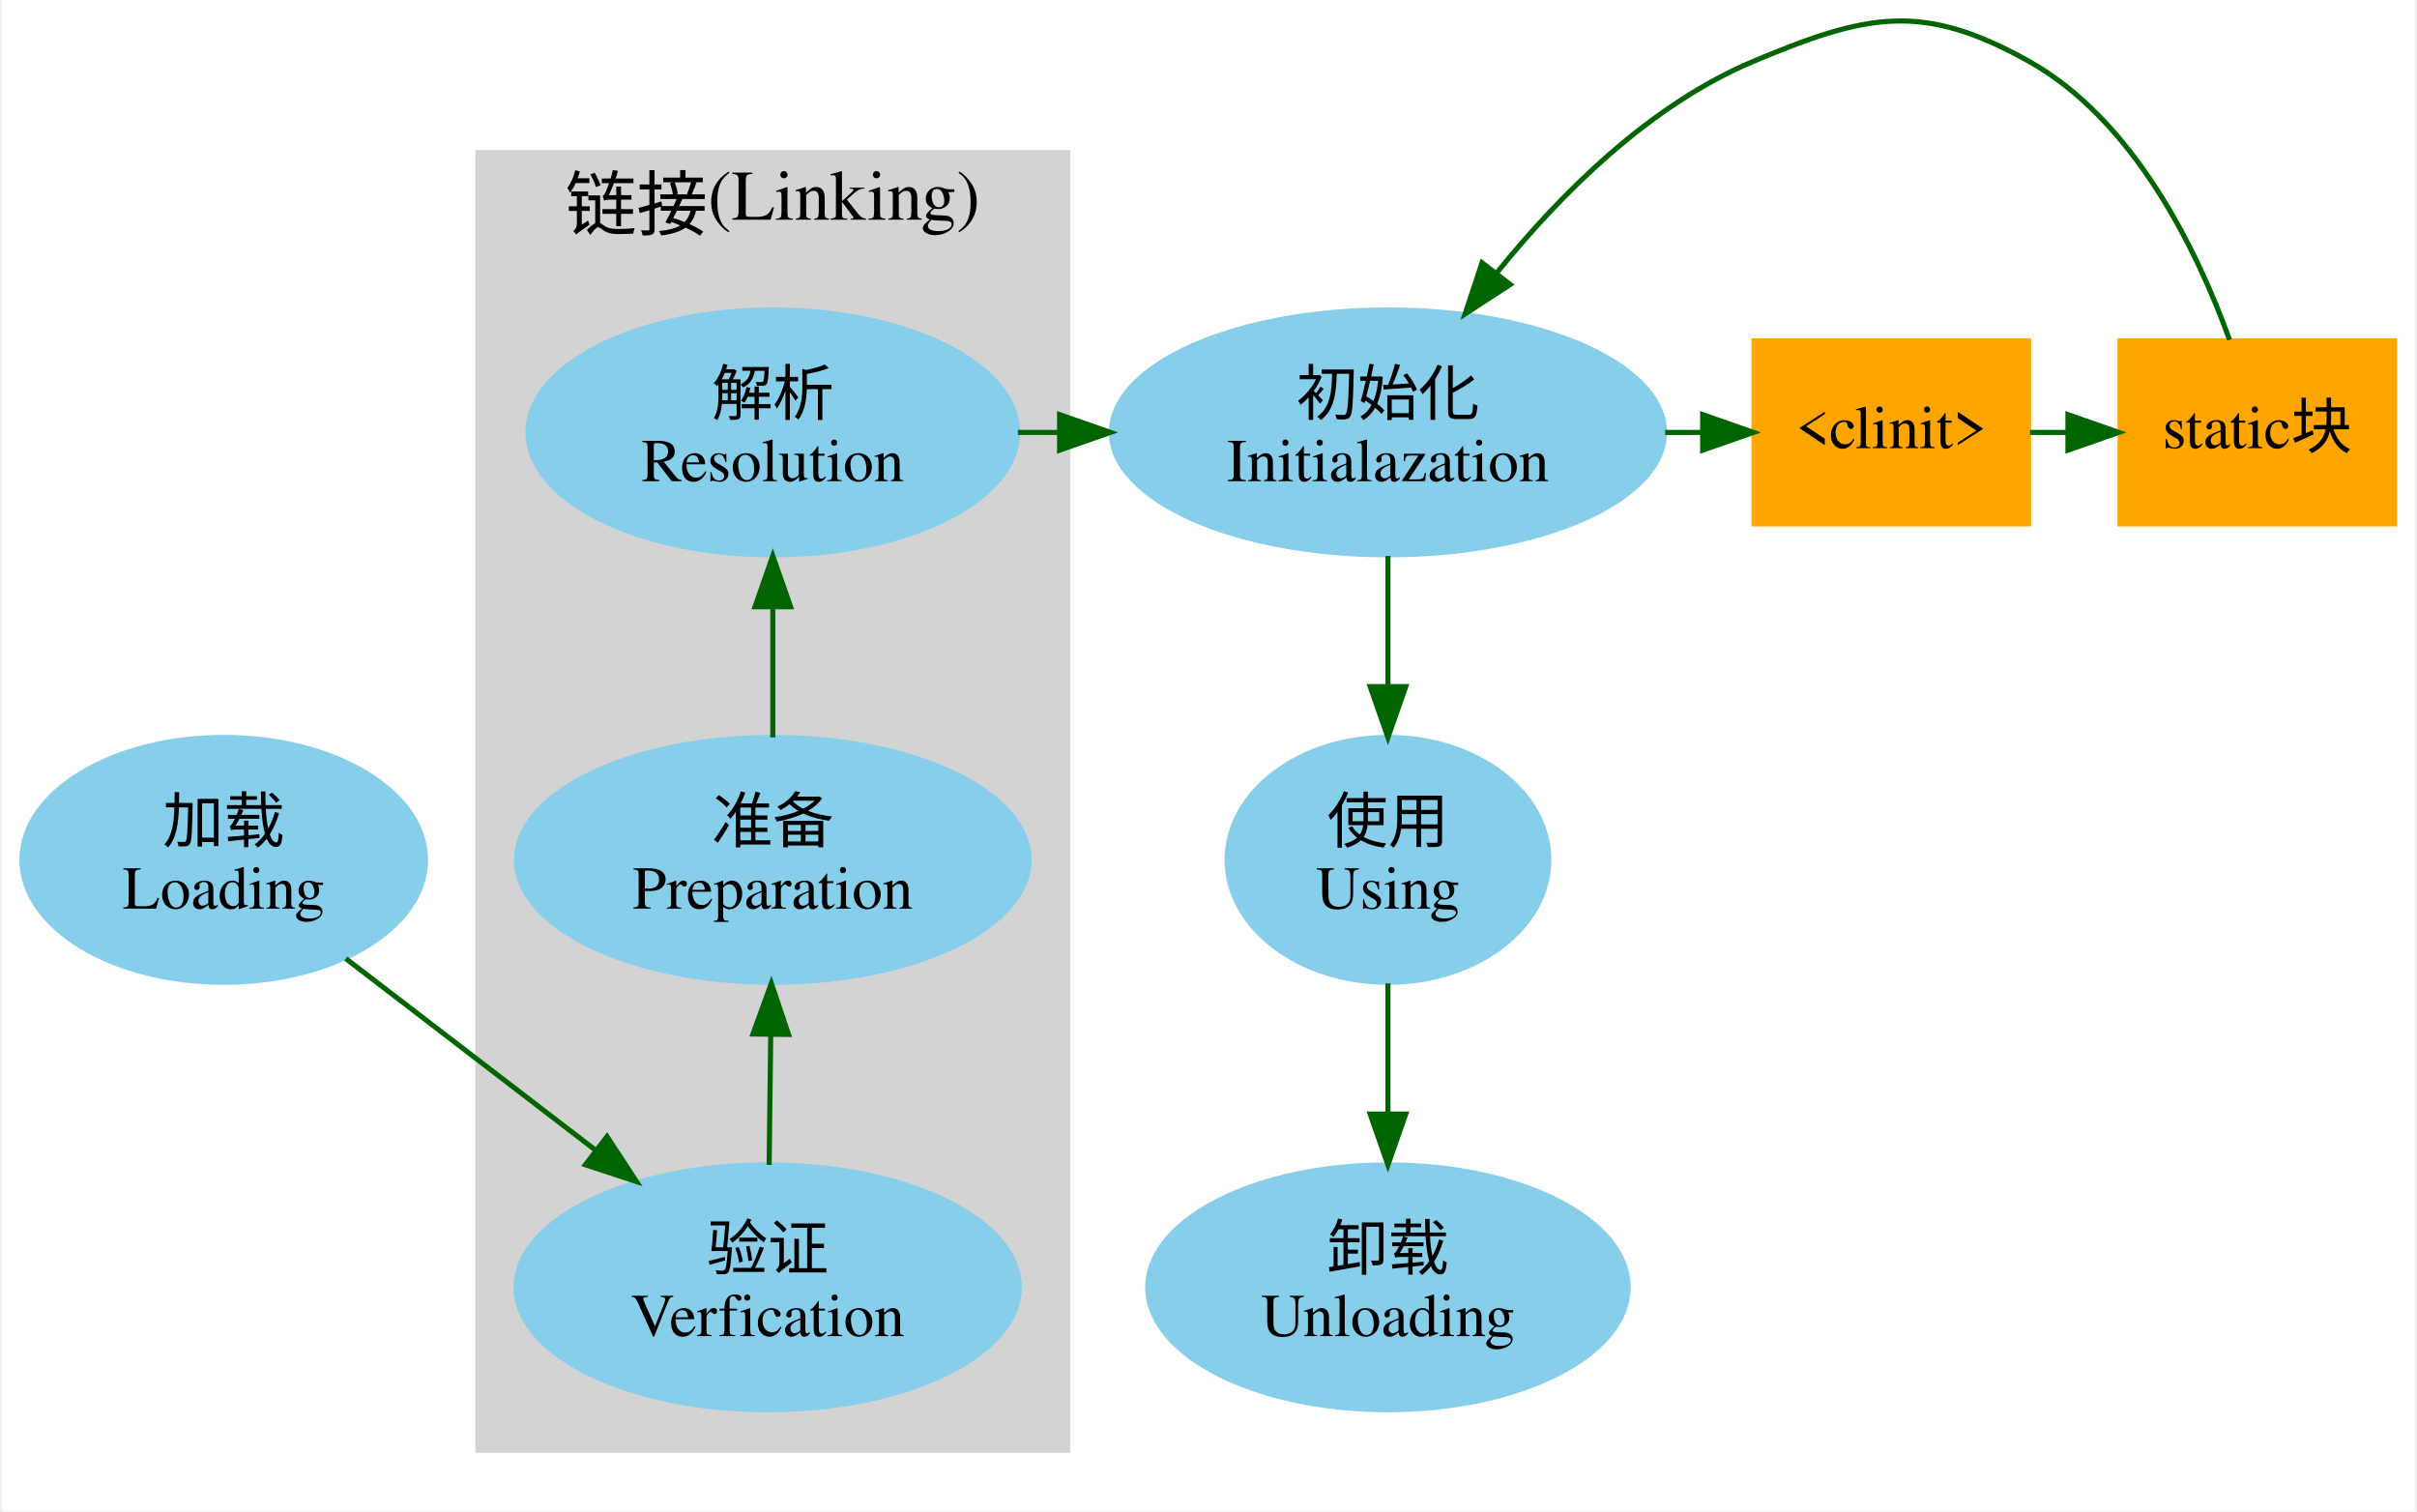
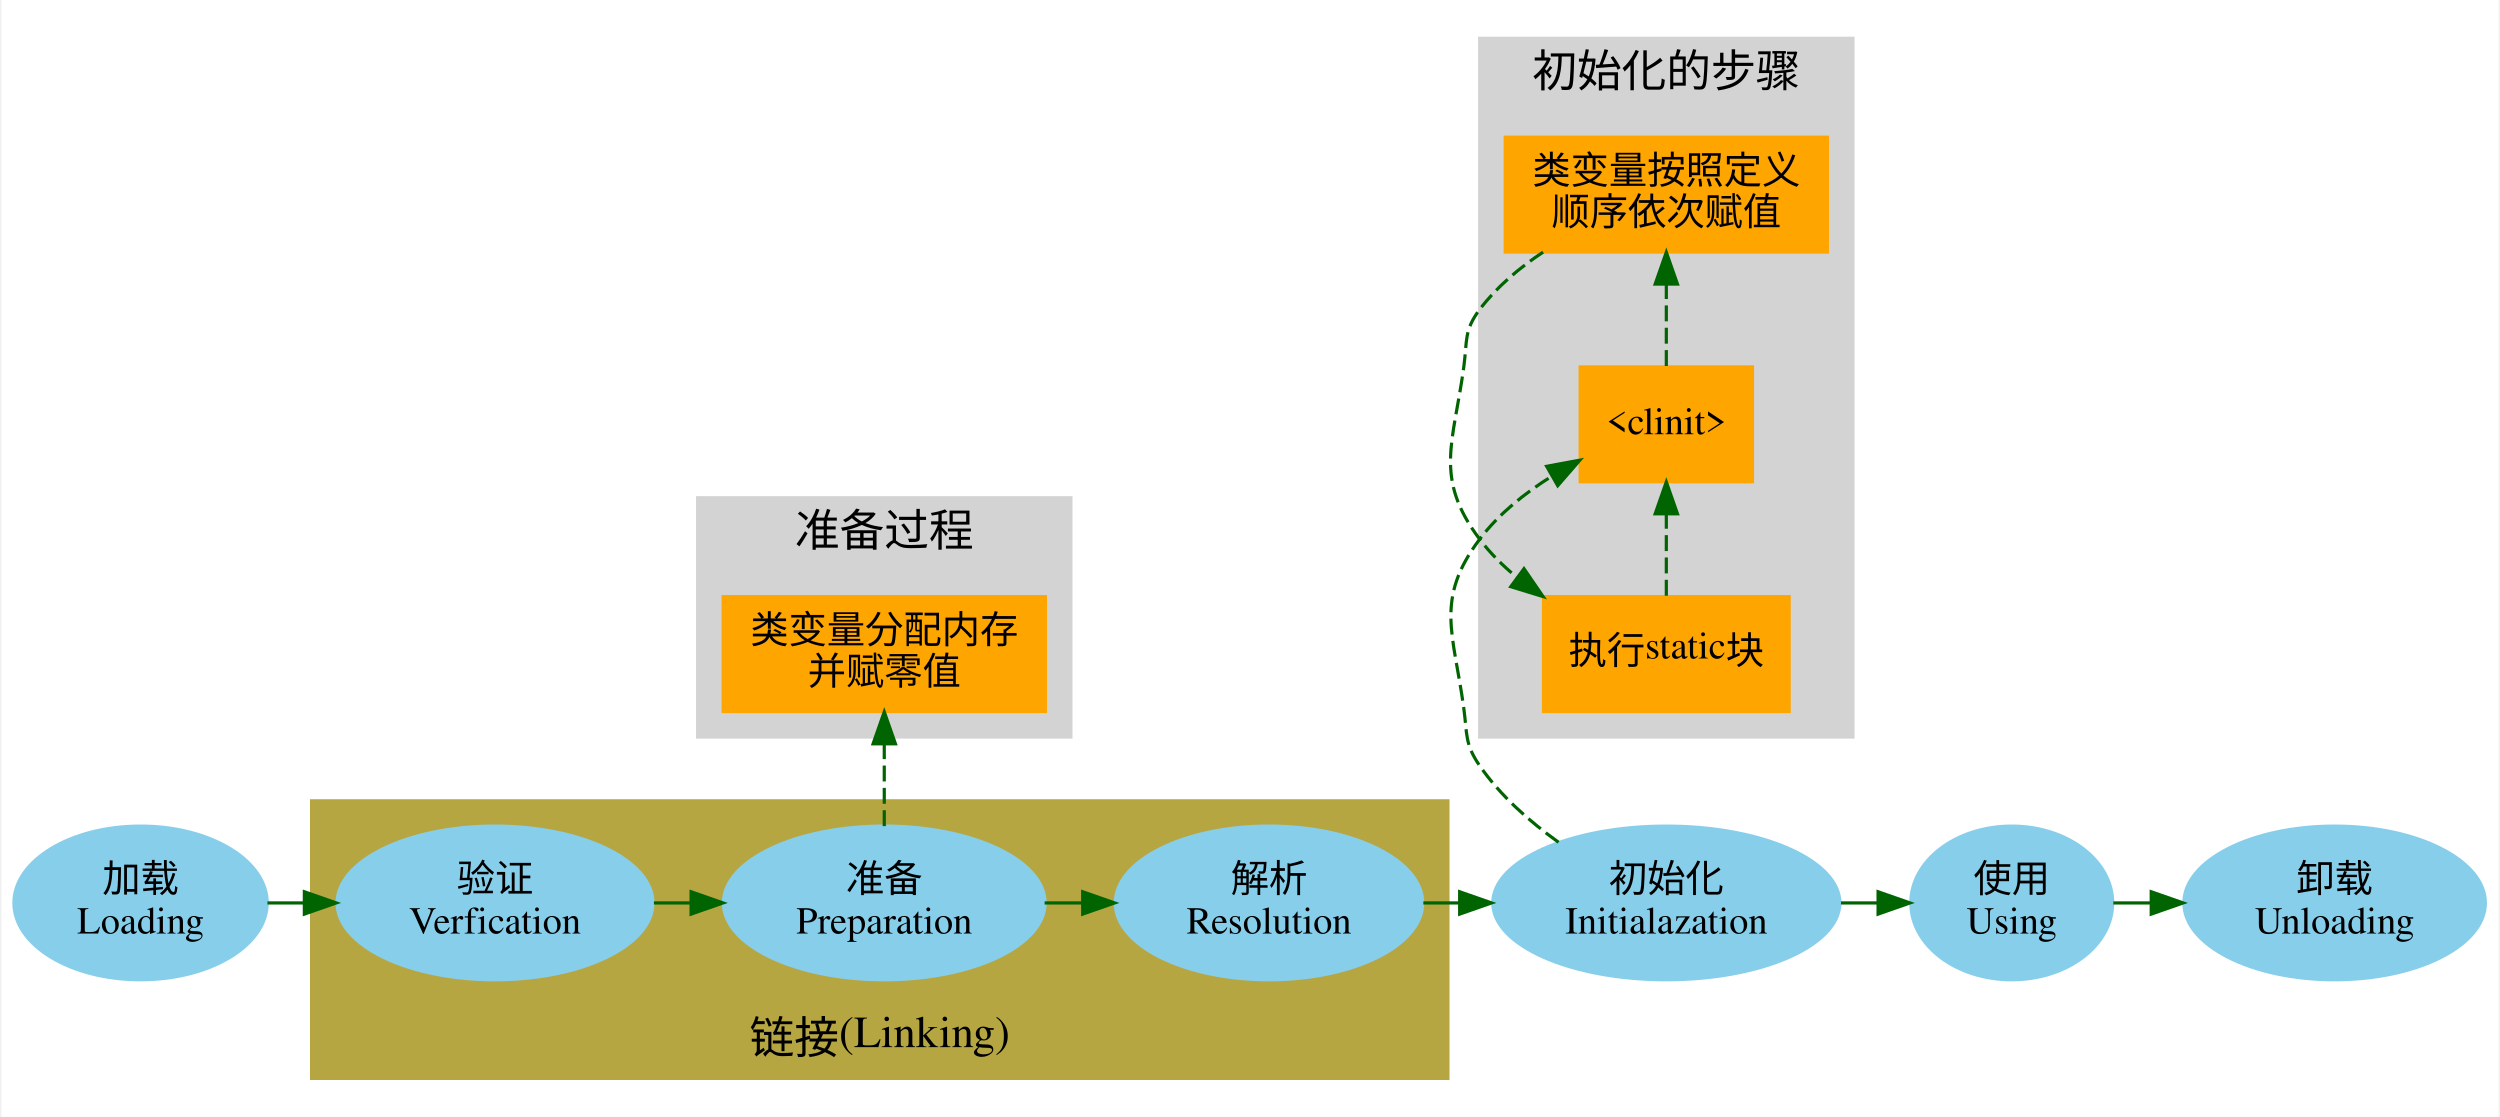
- <svg xmlns="http://www.w3.org/2000/svg" width="475pt" height="297pt" viewBox="0.00 0.00 474.60 297.26">
-   <g id="graph0" class="graph" transform="scale(1 1) rotate(0) translate(4 293.264)">
-     <polygon fill="white" stroke="none" points="-4,4 -4,-293.264 470.598,-293.264 470.598,4 -4,4" />
+ <svg xmlns="http://www.w3.org/2000/svg" width="497pt" height="222pt" viewBox="0.00 0.00 497.00 222.26" id="svg2" version="1.1">
+   <defs id="defs204" />
+   <g id="graph0" class="graph" transform="scale(0.635027 0.635027) rotate(0) translate(4 346)">
+     <polygon fill="white" stroke="none" points="-4,4 -4,-346 778.644,-346 778.644,4 -4,4" id="polygon7" />
+     <g id="clust1" class="cluster">
+       <polygon fill="#b5a642" stroke="#b5a642" points="93.196,-8 93.196,-95 449.357,-95 449.357,-8 93.196,-8" id="polygon12" />
+       <text text-anchor="middle" x="271.277" y="-15.8" font-family="Times,serif" font-size="14.00" id="text14">链接(Linking)</text>
+     </g>
    <g id="clust2" class="cluster">
-       <polygon fill="lightgray" stroke="lightgray" points="89.598,-8 89.598,-263.25 205.598,-263.25 205.598,-8 89.598,-8" />
-       <text text-anchor="middle" x="147.598" y="-248.05" font-family="Times,serif" font-size="14.00">链接(Linking)</text>
+       <polygon fill="lightgray" stroke="lightgray" points="214.191,-115 214.191,-190 331.191,-190 331.191,-115 214.191,-115" id="polygon19" />
+       <text text-anchor="middle" x="272.691" y="-174.8" font-family="Times,serif" font-size="14.00" id="text21">准备过程</text>
+     </g>
+     <g id="clust4" class="cluster">
+       <polygon fill="lightgray" stroke="lightgray" points="459.305,-115 459.305,-334 576.305,-334 576.305,-115 459.305,-115" id="polygon26" />
+       <text text-anchor="middle" x="517.805" y="-318.8" font-family="Times,serif" font-size="14.00" id="text28">初始化的步骤</text>
    </g>
    <g id="node1" class="node">
-       <ellipse fill="skyblue" stroke="skyblue" cx="39.598" cy="-124.125" rx="39.696" ry="24.083" />
-       <text text-anchor="middle" x="39.598" y="-127.525" font-family="Times,serif" font-size="12.00">加载</text>
-       <text text-anchor="middle" x="39.598" y="-114.525" font-family="Times,serif" font-size="12.00">Loading</text>
+       <ellipse fill="skyblue" stroke="skyblue" cx="39.598" cy="-63" rx="39.696" ry="24.083" id="ellipse33" />
+       <text text-anchor="middle" x="39.598" y="-66.4" font-family="Times,serif" font-size="12.00" id="text35">加载</text>
+       <text text-anchor="middle" x="39.598" y="-53.4" font-family="Times,serif" font-size="12.00" id="text37">Loading</text>
+     </g>
+     <g id="node5" class="node">
+       <ellipse fill="skyblue" stroke="skyblue" cx="150.693" cy="-63" rx="49.495" ry="24.083" id="ellipse42" />
+       <text text-anchor="middle" x="150.693" y="-66.4" font-family="Times,serif" font-size="12.00" id="text44">验证</text>
+       <text text-anchor="middle" x="150.693" y="-53.4" font-family="Times,serif" font-size="12.00" id="text46">Verfication</text>
+     </g>
+     <g id="edge6" class="edge">
+       <path fill="none" stroke="darkgreen" d="M79.368,-63C83.077,-63 86.893,-63 90.738,-63" id="path51" />
+       <polygon fill="darkgreen" stroke="darkgreen" points="90.932,-66.5 100.932,-63 90.931,-59.5 90.932,-66.5" id="polygon53" />
+     </g>
+     <g id="node2" class="node">
+       <ellipse fill="skyblue" stroke="skyblue" cx="517.805" cy="-63" rx="54.395" ry="24.083" id="ellipse58" />
+       <text text-anchor="middle" x="517.805" y="-66.4" font-family="Times,serif" font-size="12.00" id="text60">初始化</text>
+       <text text-anchor="middle" x="517.805" y="-53.4" font-family="Times,serif" font-size="12.00" id="text62">Initialazation</text>
+     </g>
+     <g id="node3" class="node">
+       <ellipse fill="skyblue" stroke="skyblue" cx="626.072" cy="-63" rx="31.641" ry="24.083" id="ellipse67" />
+       <text text-anchor="middle" x="626.072" y="-66.4" font-family="Times,serif" font-size="12.00" id="text69">使用</text>
+       <text text-anchor="middle" x="626.072" y="-53.4" font-family="Times,serif" font-size="12.00" id="text71">Using</text>
+     </g>
+     <g id="edge10" class="edge">
+       <path fill="none" stroke="darkgreen" d="M572.561,-63C576.383,-63 580.201,-63 583.936,-63" id="path76" />
+       <polygon fill="darkgreen" stroke="darkgreen" points="584.174,-66.5 594.174,-63 584.174,-59.5 584.174,-66.5" id="polygon78" />
+     </g>
+     <g id="node9" class="node">
+       <polygon fill="orange" stroke="orange" points="544.805,-231 490.805,-231 490.805,-195 544.805,-195 544.805,-231" id="polygon83" />
+       <text text-anchor="middle" x="517.805" y="-209.9" font-family="Times,serif" font-size="12.00" id="text85">&lt;clinit&gt;</text>
+     </g>
+     <g id="edge5" class="edge">
+       <path fill="none" stroke="darkgreen" stroke-dasharray="5,2" d="M484.03,-82.009C474.882,-88.57 465.741,-96.658 459.305,-106 454.596,-112.835 455.446,-115.776 454.331,-124 451.152,-147.444 445.093,-158.085 459.305,-177 465.259,-184.925 473.515,-191.499 481.949,-196.764" id="path90" />
+       <polygon fill="darkgreen" stroke="darkgreen" points="480.296,-199.851 490.714,-201.778 483.772,-193.775 480.296,-199.851" id="polygon92" />
+     </g>
+     <g id="node4" class="node">
+       <ellipse fill="skyblue" stroke="skyblue" cx="727.268" cy="-63" rx="47.253" ry="24.083" id="ellipse97" />
+       <text text-anchor="middle" x="727.268" y="-66.4" font-family="Times,serif" font-size="12.00" id="text99">卸载</text>
+       <text text-anchor="middle" x="727.268" y="-53.4" font-family="Times,serif" font-size="12.00" id="text101">Unloading</text>
+     </g>
+     <g id="edge11" class="edge">
+       <path fill="none" stroke="darkgreen" d="M657.914,-63C661.709,-63 665.675,-63 669.704,-63" id="path106" />
+       <polygon fill="darkgreen" stroke="darkgreen" points="669.785,-66.5 679.785,-63 669.785,-59.5 669.785,-66.5" id="polygon108" />
+     </g>
+     <g id="node6" class="node">
+       <ellipse fill="skyblue" stroke="skyblue" cx="272.691" cy="-63" rx="50.41" ry="24.083" id="ellipse113" />
+       <text text-anchor="middle" x="272.691" y="-66.4" font-family="Times,serif" font-size="12.00" id="text115">准备</text>
+       <text text-anchor="middle" x="272.691" y="-53.4" font-family="Times,serif" font-size="12.00" id="text117">Preparation</text>
+     </g>
+     <g id="edge7" class="edge">
+       <path fill="none" stroke="darkgreen" d="M200.501,-63C204.293,-63 208.146,-63 211.998,-63" id="path122" />
+       <polygon fill="darkgreen" stroke="darkgreen" points="212.147,-66.5 222.147,-63 212.147,-59.5 212.147,-66.5" id="polygon124" />
    </g>
    <g id="node7" class="node">
-       <ellipse fill="skyblue" stroke="skyblue" cx="146.598" cy="-40.042" rx="49.495" ry="24.083" />
-       <text text-anchor="middle" x="146.598" y="-43.442" font-family="Times,serif" font-size="12.00">验证</text>
-       <text text-anchor="middle" x="146.598" y="-30.442" font-family="Times,serif" font-size="12.00">Verfication</text>
+       <ellipse fill="skyblue" stroke="skyblue" cx="393.274" cy="-63" rx="48.167" ry="24.083" id="ellipse129" />
+       <text text-anchor="middle" x="393.274" y="-66.4" font-family="Times,serif" font-size="12.00" id="text131">解析</text>
+       <text text-anchor="middle" x="393.274" y="-53.4" font-family="Times,serif" font-size="12.00" id="text133">Resolution</text>
+     </g>
+     <g id="edge8" class="edge">
+       <path fill="none" stroke="darkgreen" d="M322.951,-63C326.805,-63 330.717,-63 334.619,-63" id="path138" />
+       <polygon fill="darkgreen" stroke="darkgreen" points="334.881,-66.5 344.881,-63 334.881,-59.5 334.881,-66.5" id="polygon140" />
+     </g>
+     <g id="node8" class="node">
+       <polygon fill="orange" stroke="orange" points="323.191,-159 222.191,-159 222.191,-123 323.191,-123 323.191,-159" id="polygon145" />
+       <text text-anchor="middle" x="272.691" y="-144.4" font-family="Times,serif" font-size="12.00" id="text147">类变量分配内存</text>
+       <text text-anchor="middle" x="272.691" y="-131.4" font-family="Times,serif" font-size="12.00" id="text149">并赋零值</text>
+     </g>
+     <g id="edge1" class="edge">
+       <path fill="none" stroke="darkgreen" stroke-dasharray="5,2" d="M272.691,-87.07C272.691,-95.65 272.691,-104.231 272.691,-112.811" id="path154" />
+       <polygon fill="darkgreen" stroke="darkgreen" points="269.191,-112.883 272.691,-122.883 276.191,-112.883 269.191,-112.883" id="polygon156" />
+     </g>
+     <g id="edge9" class="edge">
+       <path fill="none" stroke="darkgreen" d="M441.648,-63C445.368,-63 449.161,-63 452.967,-63" id="path161" />
+       <polygon fill="darkgreen" stroke="darkgreen" points="453.033,-66.5 463.033,-63 453.033,-59.5 453.033,-66.5" id="polygon163" />
+     </g>
+     <g id="node10" class="node">
+       <polygon fill="orange" stroke="orange" points="568.305,-303 467.305,-303 467.305,-267 568.305,-267 568.305,-303" id="polygon168" />
+       <text text-anchor="middle" x="517.805" y="-288.4" font-family="Times,serif" font-size="12.00" id="text170">类变量按照定义</text>
+       <text text-anchor="middle" x="517.805" y="-275.4" font-family="Times,serif" font-size="12.00" id="text172">顺序依次赋值</text>
    </g>
    <g id="edge2" class="edge">
-       <path fill="none" stroke="darkgreen" d="M63.611,-104.704C78.092,-93.594 96.766,-79.269 112.731,-67.022" />
-       <polygon fill="darkgreen" stroke="darkgreen" points="114.992,-69.698 120.796,-60.835 110.732,-64.144 114.992,-69.698" />
+       <path fill="none" stroke="darkgreen" stroke-dasharray="5,2" d="M517.805,-231.281C517.805,-239.828 517.805,-248.374 517.805,-256.921" id="path177" />
+       <polygon fill="darkgreen" stroke="darkgreen" points="514.305,-256.954 517.805,-266.954 521.305,-256.954 514.305,-256.954" id="polygon179" />
    </g>
-     <g id="node2" class="node">
-       <ellipse fill="skyblue" stroke="skyblue" cx="268.598" cy="-208.208" rx="54.395" ry="24.083" />
-       <text text-anchor="middle" x="268.598" y="-211.608" font-family="Times,serif" font-size="12.00">初始化</text>
-       <text text-anchor="middle" x="268.598" y="-198.608" font-family="Times,serif" font-size="12.00">Initialazation</text>
-     </g>
-     <g id="node3" class="node">
-       <ellipse fill="skyblue" stroke="skyblue" cx="268.598" cy="-124.125" rx="31.641" ry="24.083" />
-       <text text-anchor="middle" x="268.598" y="-127.525" font-family="Times,serif" font-size="12.00">使用</text>
-       <text text-anchor="middle" x="268.598" y="-114.525" font-family="Times,serif" font-size="12.00">Using</text>
-     </g>
-     <g id="edge6" class="edge">
-       <path fill="none" stroke="darkgreen" d="M268.598,-183.906C268.598,-175.954 268.598,-166.901 268.598,-158.323" />
-       <polygon fill="darkgreen" stroke="darkgreen" points="272.098,-158.201 268.598,-148.201 265.098,-158.201 272.098,-158.201" />
-     </g>
-     <g id="node5" class="node">
-       <polygon fill="orange" stroke="orange" points="394.598,-226.208 340.598,-226.208 340.598,-190.208 394.598,-190.208 394.598,-226.208" />
-       <text text-anchor="middle" x="367.598" y="-205.108" font-family="Times,serif" font-size="12.00">&lt;clinit&gt;</text>
-     </g>
-     <g id="edge8" class="edge">
-       <path fill="none" stroke="darkgreen" d="M323.125,-208.208C325.568,-208.208 328.011,-208.208 330.454,-208.208" />
-       <polygon fill="darkgreen" stroke="darkgreen" points="330.497,-211.708 340.497,-208.208 330.497,-204.708 330.497,-211.708" />
-     </g>
-     <g id="node4" class="node">
-       <ellipse fill="skyblue" stroke="skyblue" cx="268.598" cy="-40.042" rx="47.253" ry="24.083" />
-       <text text-anchor="middle" x="268.598" y="-43.442" font-family="Times,serif" font-size="12.00">卸载</text>
-       <text text-anchor="middle" x="268.598" y="-30.442" font-family="Times,serif" font-size="12.00">Unloading</text>
-     </g>
-     <g id="edge7" class="edge">
-       <path fill="none" stroke="darkgreen" d="M268.598,-99.823C268.598,-91.87 268.598,-82.818 268.598,-74.24" />
-       <polygon fill="darkgreen" stroke="darkgreen" points="272.098,-74.118 268.598,-64.118 265.098,-74.118 272.098,-74.118" />
-     </g>
-     <g id="node6" class="node">
-       <polygon fill="orange" stroke="orange" points="466.598,-226.208 412.598,-226.208 412.598,-190.208 466.598,-190.208 466.598,-226.208" />
-       <text text-anchor="middle" x="439.598" y="-205.108" font-family="Times,serif" font-size="12.00">static块</text>
-     </g>
-     <g id="edge1" class="edge">
-       <path fill="none" stroke="darkgreen" d="M394.879,-208.208C397.336,-208.208 399.792,-208.208 402.249,-208.208" />
-       <polygon fill="darkgreen" stroke="darkgreen" points="402.348,-211.708 412.347,-208.208 402.347,-204.708 402.348,-211.708" />
-     </g>
-     <g id="edge9" class="edge">
-       <path fill="none" stroke="darkgreen" d="M434.137,-226.417C427.781,-244.003 415.404,-269.63 394.598,-281.25 373.644,-292.952 362.738,-290.514 340.598,-281.25 320.176,-272.705 302.608,-255.232 289.939,-239.518" />
-       <polygon fill="darkgreen" stroke="darkgreen" points="292.648,-237.301 283.771,-231.518 287.105,-241.575 292.648,-237.301" />
-     </g>
-     <g id="node8" class="node">
-       <ellipse fill="skyblue" stroke="skyblue" cx="147.598" cy="-124.125" rx="50.41" ry="24.083" />
-       <text text-anchor="middle" x="147.598" y="-127.525" font-family="Times,serif" font-size="12.00">准备</text>
-       <text text-anchor="middle" x="147.598" y="-114.525" font-family="Times,serif" font-size="12.00">Preparation</text>
+     <g id="node11" class="node">
+       <polygon fill="orange" stroke="orange" points="556.305,-159 479.305,-159 479.305,-123 556.305,-123 556.305,-159" id="polygon184" />
+       <text text-anchor="middle" x="517.805" y="-137.9" font-family="Times,serif" font-size="12.00" id="text186">执行static块</text>
    </g>
    <g id="edge3" class="edge">
-       <path fill="none" stroke="darkgreen" d="M146.879,-64.118C146.976,-72.049 147.086,-81.096 147.191,-89.683" />
-       <polygon fill="darkgreen" stroke="darkgreen" points="143.692,-89.866 147.314,-99.823 150.692,-89.781 143.692,-89.866" />
-     </g>
-     <g id="node9" class="node">
-       <ellipse fill="skyblue" stroke="skyblue" cx="147.598" cy="-208.208" rx="48.167" ry="24.083" />
-       <text text-anchor="middle" x="147.598" y="-211.608" font-family="Times,serif" font-size="12.00">解析</text>
-       <text text-anchor="middle" x="147.598" y="-198.608" font-family="Times,serif" font-size="12.00">Resolution</text>
+       <path fill="none" stroke="darkgreen" stroke-dasharray="5,2" d="M479.181,-266.983C471.73,-262.04 464.606,-256.055 459.305,-249 454.319,-242.364 455.446,-239.224 454.331,-231 451.092,-207.117 444.827,-196.269 459.305,-177 462.618,-172.591 466.643,-168.599 471.015,-165.019" id="path191" />
+       <polygon fill="darkgreen" stroke="darkgreen" points="473.196,-167.76 479.181,-159.017 469.05,-162.12 473.196,-167.76" id="polygon193" />
    </g>
    <g id="edge4" class="edge">
-       <path fill="none" stroke="darkgreen" d="M147.598,-148.201C147.598,-156.133 147.598,-165.179 147.598,-173.766" />
-       <polygon fill="darkgreen" stroke="darkgreen" points="144.098,-173.906 147.598,-183.906 151.098,-173.906 144.098,-173.906" />
-     </g>
-     <g id="edge5" class="edge">
-       <path fill="none" stroke="darkgreen" d="M195.809,-208.208C198.463,-208.208 201.116,-208.208 203.77,-208.208" />
-       <polygon fill="darkgreen" stroke="darkgreen" points="204.006,-211.708 214.006,-208.208 204.006,-204.708 204.006,-211.708" />
+       <path fill="none" stroke="darkgreen" stroke-dasharray="5,2" d="M517.805,-159.281C517.805,-167.828 517.805,-176.374 517.805,-184.921" id="path198" />
+       <polygon fill="darkgreen" stroke="darkgreen" points="514.305,-184.954 517.805,-194.954 521.305,-184.954 514.305,-184.954" id="polygon200" />
    </g>
  </g>
</svg>
